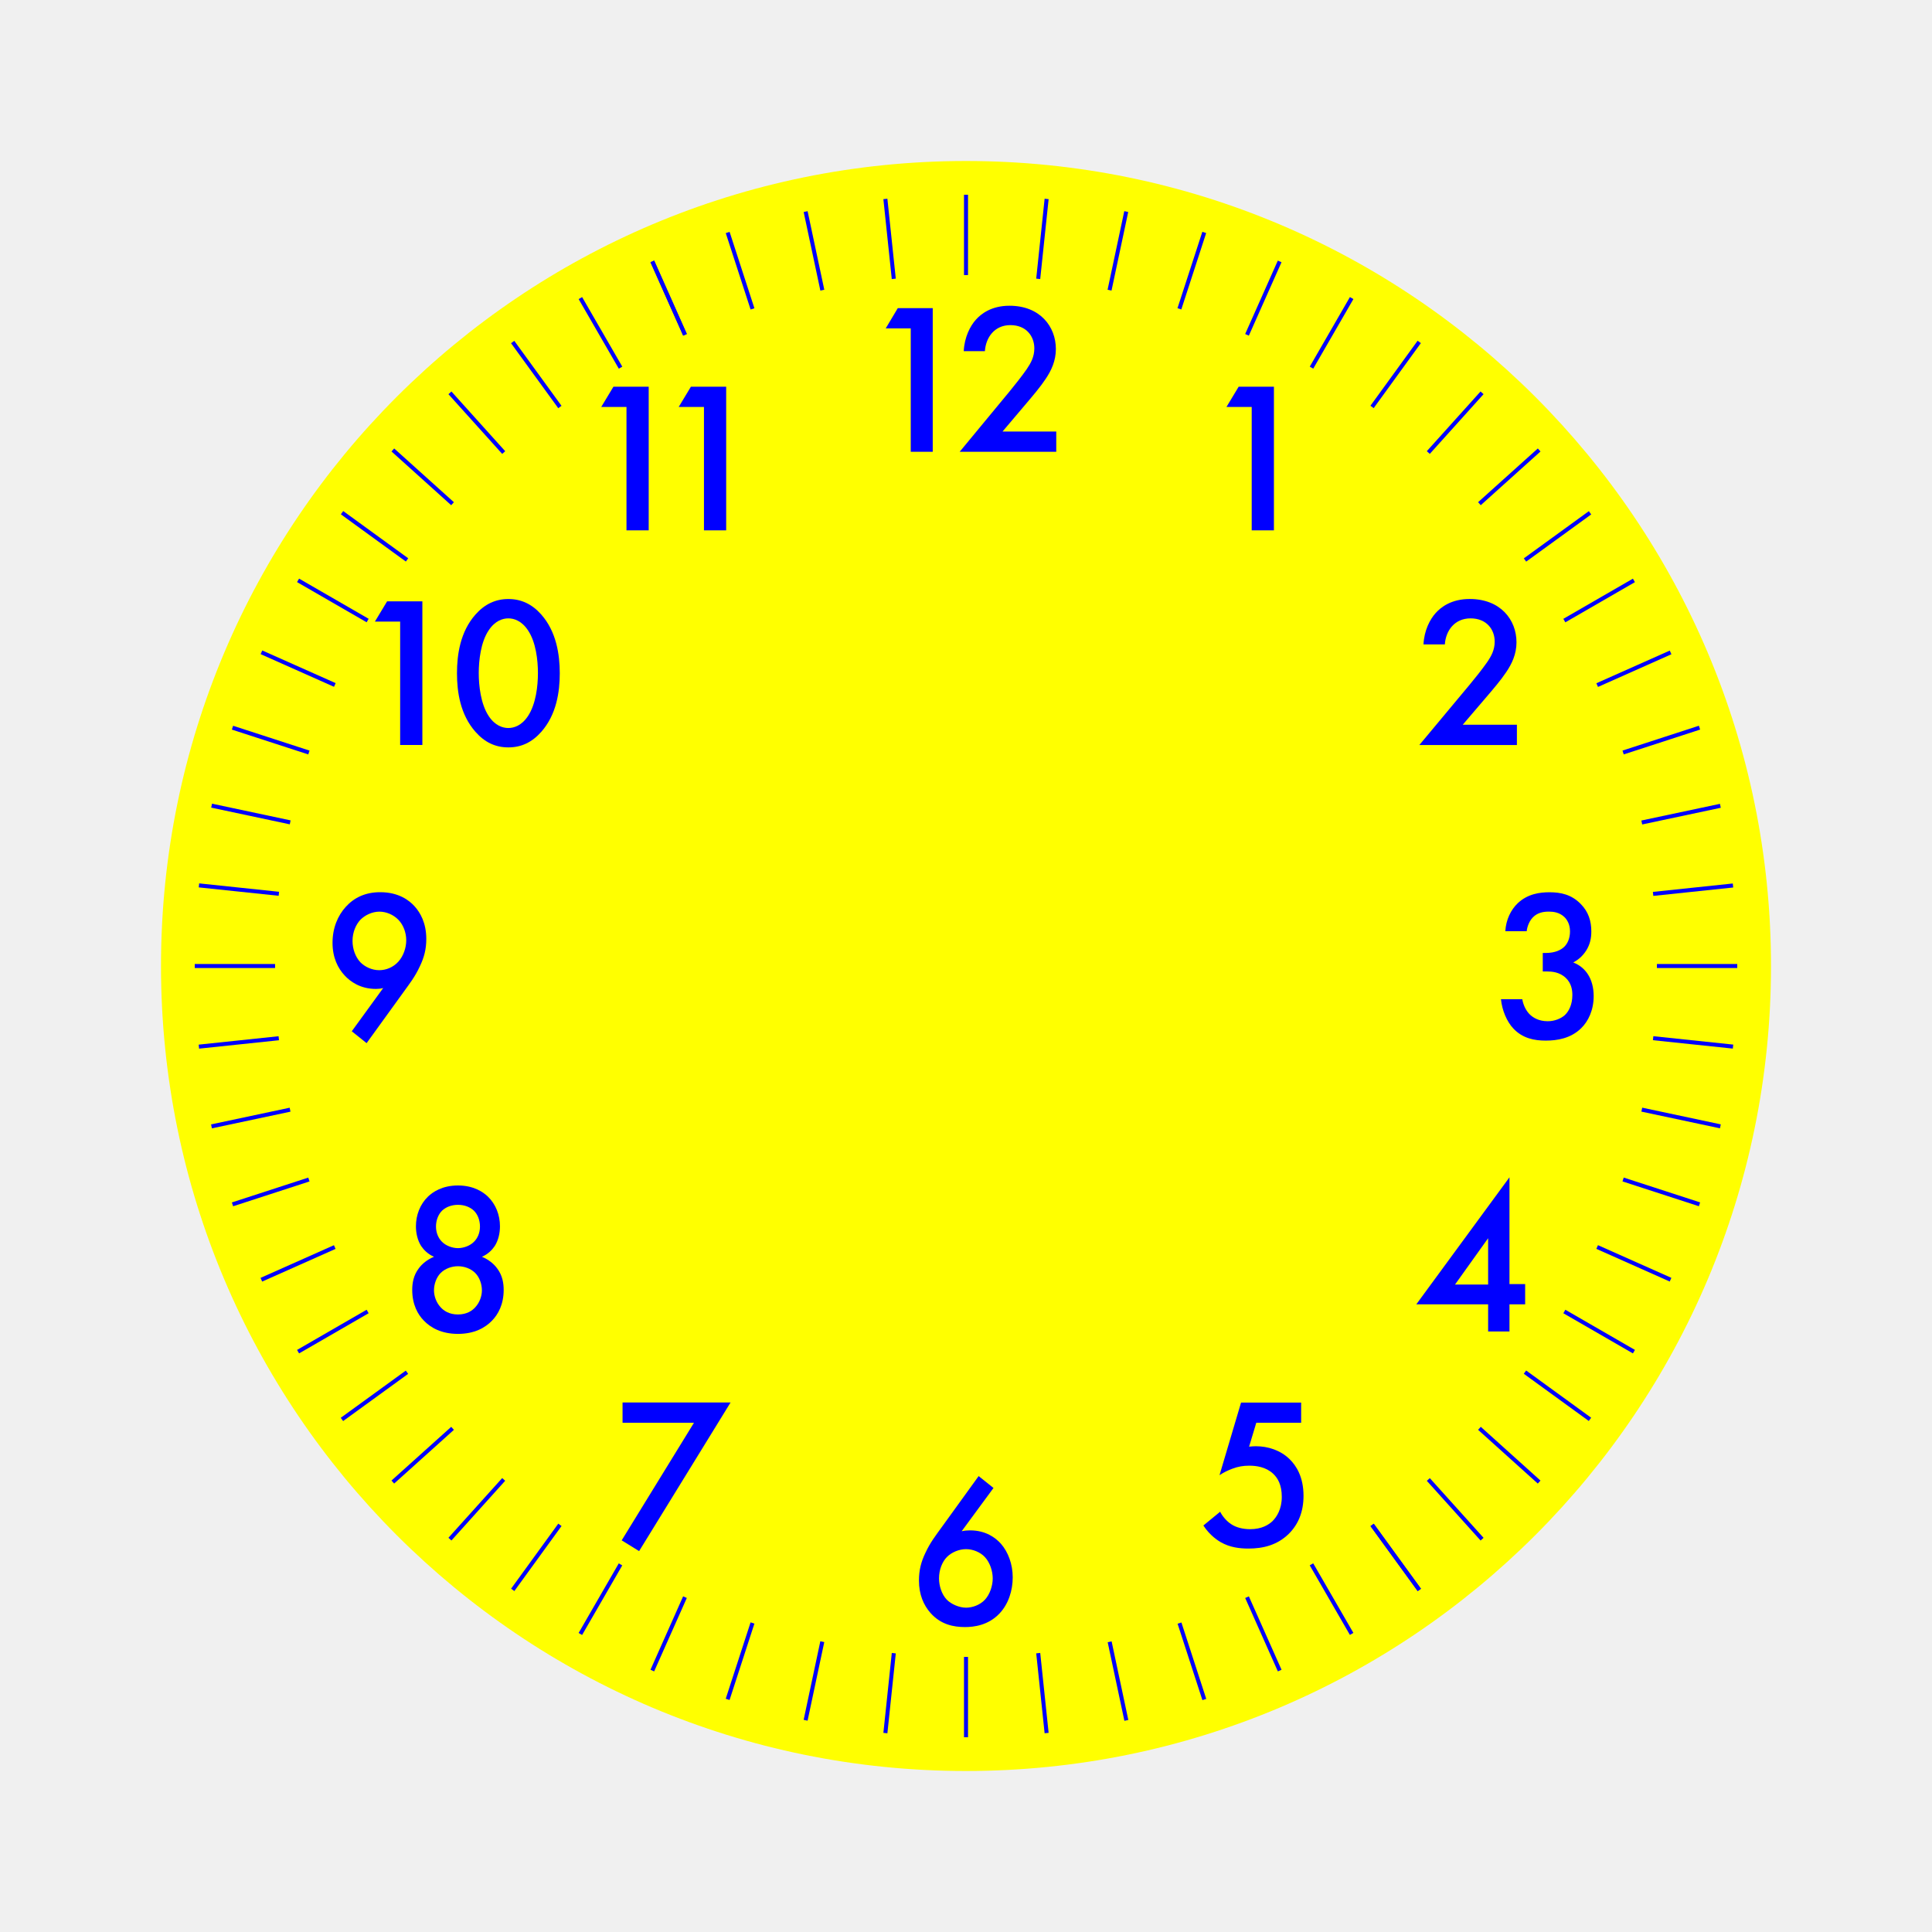
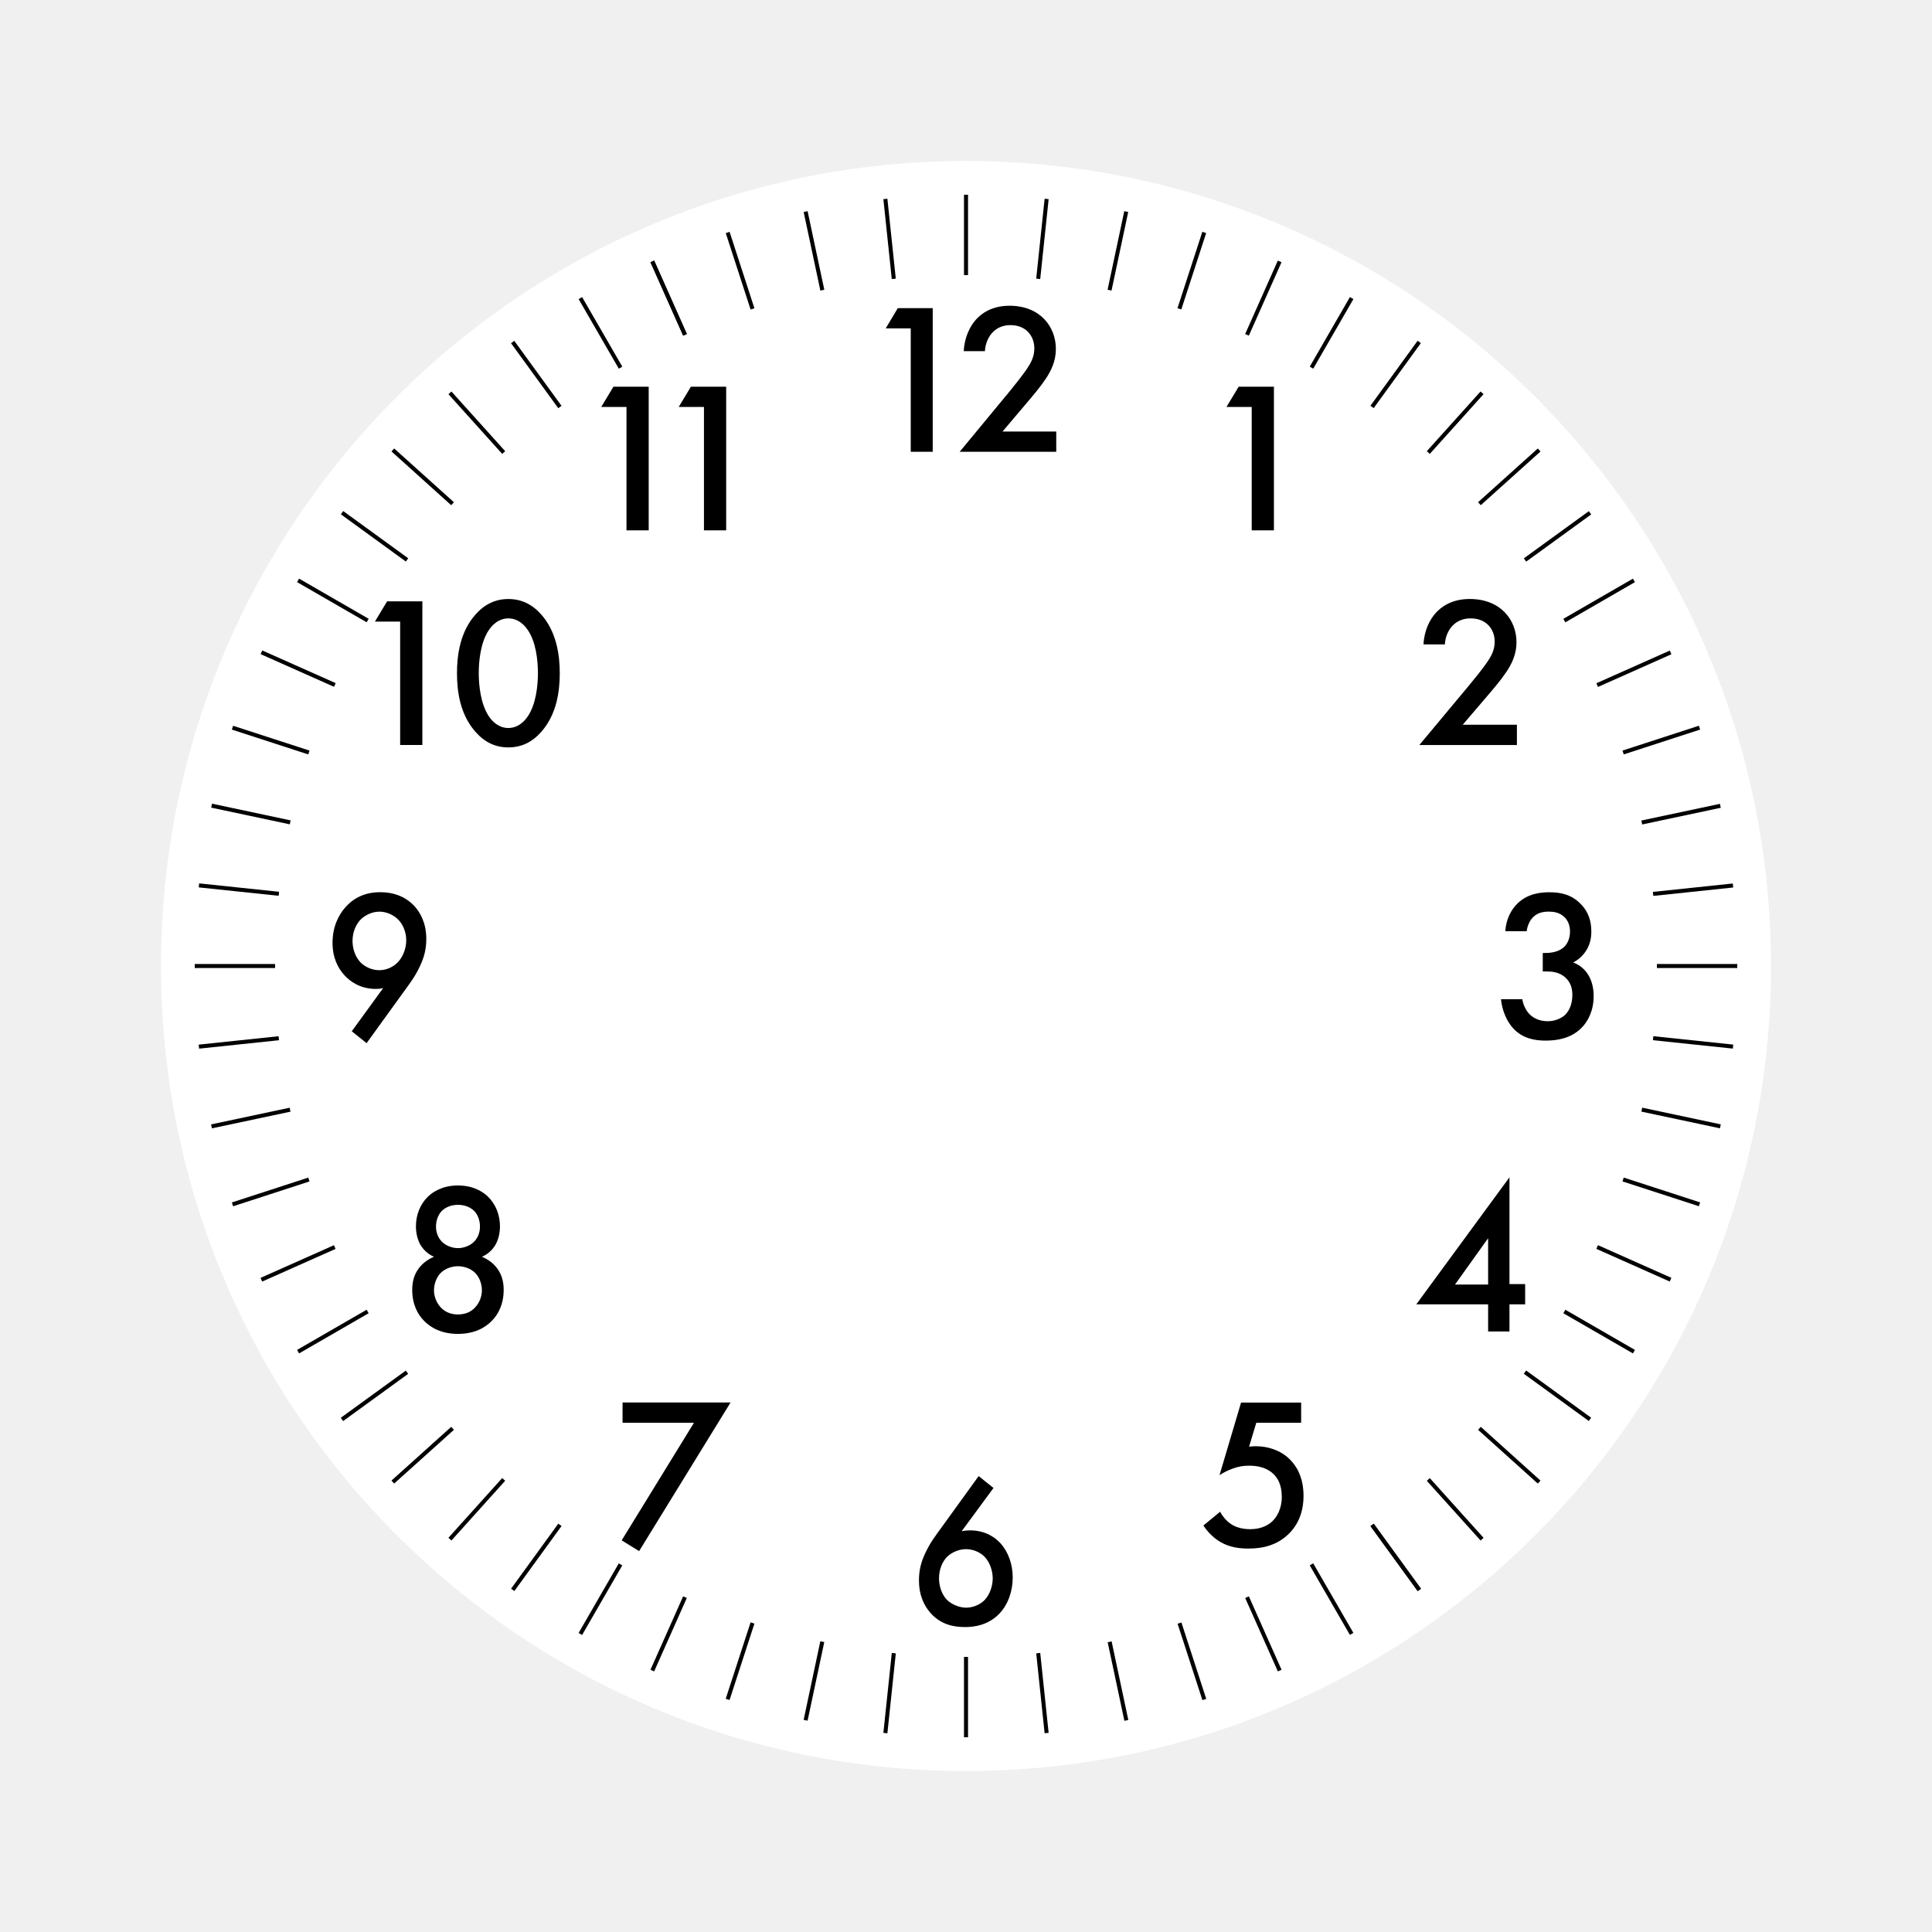
<svg xmlns="http://www.w3.org/2000/svg" id="_레이어_3" data-name="레이어 3" viewBox="0 0 600 600">
  <defs>
    <style>
      .cls-1 {
-         fill: blue;
+         fill: black;
      }

      .cls-2 {
-         fill: #ff0;
+         fill: white;
      }
    </style>
  </defs>
  <circle class="cls-2" cx="300" cy="300" r="250" />
  <g>
    <g>
      <path class="cls-1" d="M282.84,101.98h-7.77l3.75-6.29h10.85v44.61h-6.83v-38.32Z" />
      <path class="cls-1" d="M328.06,140.3h-30.02l15.48-18.73c1.54-1.87,3.89-4.82,5.36-6.96,1.27-1.87,2.34-3.81,2.34-6.42,0-3.75-2.48-7.22-7.44-7.22s-7.64,3.88-7.91,8.09h-6.57c.2-4.35,2.01-7.83,3.75-9.76,1.61-1.81,4.82-4.35,10.45-4.35,9.51,0,14.41,6.49,14.41,13.44,0,3.68-1.41,6.69-3.22,9.36-1.61,2.41-3.69,4.88-6.37,8.03l-6.97,8.23h16.68v6.29Z" />
    </g>
    <path class="cls-1" d="M308.54,462.1l-9.89,13.44c.93-.2,1.74-.27,2.61-.27,4.85,0,7.9,2.27,9.58,4.15,2.24,2.54,3.67,6.35,3.67,10.43s-1.31,8.29-4.11,11.24c-3.48,3.68-7.96,4.21-10.7,4.21-3.61,0-7.53-.8-10.7-4.35-2.18-2.47-3.61-5.75-3.61-10.1,0-3.28.68-5.82,1.99-8.56,1.55-3.34,3.17-5.35,5.04-7.96l11.51-15.92,4.6,3.68ZM294.05,483.57c-1.37,1.4-2.43,3.81-2.43,6.62,0,2.27.81,4.95,2.43,6.62,1.31,1.34,3.79,2.47,5.97,2.47,1.93,0,4.29-.8,5.85-2.47,1.55-1.67,2.43-4.35,2.43-6.62s-.87-4.95-2.43-6.62c-1.43-1.54-3.73-2.47-5.85-2.47s-4.48.94-5.97,2.47Z" />
    <path class="cls-1" d="M109.23,320.29l9.77-13.44c-.81.2-1.49.27-2.24.27-4.91,0-8.02-2.34-9.7-4.15-2.12-2.27-3.79-5.55-3.79-10.17s1.62-8.43,4.11-11.17c2.61-2.88,6.1-4.55,10.7-4.55,5.66,0,8.96,2.47,10.7,4.41,1.74,1.94,3.61,5.15,3.61,10.1,0,3.21-.68,5.75-1.99,8.49-1.55,3.34-3.17,5.35-5.04,7.96l-11.51,15.92-4.6-3.68ZM123.73,298.63c1.56-1.74,2.43-4.28,2.43-6.62s-.87-4.75-2.43-6.35c-1.55-1.61-3.79-2.54-5.91-2.54-2.3,0-4.54,1.14-5.91,2.54-1.37,1.47-2.43,3.81-2.43,6.55,0,2.47.87,4.95,2.43,6.62,1.37,1.4,3.55,2.47,5.85,2.47,2.12,0,4.35-.87,5.97-2.67Z" />
    <path class="cls-1" d="M467.49,289.2c.2-3.61,1.76-6.69,3.85-8.69,3.11-2.94,6.9-3.41,9.87-3.41,3.45,0,6.83.67,9.74,3.68,2.37,2.41,3.25,5.28,3.25,8.49,0,2.14-.41,4.01-1.56,5.88-1.22,1.94-2.77,3.08-4.06,3.75,2.3.87,3.72,2.41,4.46,3.54,1.28,1.87,1.89,4.35,1.89,6.89,0,4.41-1.69,7.83-3.85,9.96-3.25,3.21-7.5,3.88-11.02,3.88s-7.17-.67-10.07-3.75c-2.03-2.14-3.52-5.68-3.85-9.1h6.62c.34,2.01,1.29,3.75,2.43,4.82.95.87,2.64,2.01,5.48,2.01,2.1,0,4.06-.8,5.27-1.87,1.29-1.2,2.37-3.28,2.37-6.29,0-1.47-.27-3.61-2.03-5.28-1.96-1.87-4.39-2.01-5.81-2.01h-1.35v-5.75h.95c2.91,0,4.73-.94,5.75-1.94,1.08-1.07,1.76-2.74,1.76-4.75,0-2.34-1.01-3.75-1.76-4.48-1.56-1.47-3.45-1.67-4.8-1.67-1.62,0-3.52.27-5,1.81-1.56,1.61-1.89,4.01-1.89,4.28h-6.63Z" />
    <path class="cls-1" d="M388.73,126.38h-7.84l3.79-6.29h10.95v44.61h-6.9v-38.32Z" />
    <path class="cls-1" d="M471.08,231.37h-30.29l15.62-18.73c1.56-1.87,3.92-4.82,5.41-6.96,1.29-1.87,2.37-3.81,2.37-6.42,0-3.75-2.5-7.22-7.5-7.22s-7.71,3.88-7.98,8.09h-6.63c.2-4.35,2.03-7.83,3.79-9.76,1.62-1.81,4.87-4.35,10.55-4.35,9.6,0,14.54,6.49,14.54,13.44,0,3.68-1.42,6.69-3.25,9.36-1.62,2.41-3.72,4.88-6.42,8.03l-7.03,8.23h16.83v6.29Z" />
    <path class="cls-1" d="M468.78,398.79h4.87v6.29h-4.87v8.43h-6.63v-8.43h-22.31l28.94-39.46v33.17ZM462.15,398.92v-14.38l-10.28,14.38h10.28Z" />
    <path class="cls-1" d="M404.08,441.85h-13.93l-2.23,7.42c.68-.07,1.42-.13,2.1-.13,3.79,0,7.64,1.27,10.41,3.95,2.16,2.07,4.39,5.62,4.39,11.44,0,4.88-1.55,8.83-4.6,11.84-3.58,3.48-7.91,4.55-12.51,4.55-2.64,0-5.75-.33-8.65-2.01-.68-.4-3.25-1.94-5.34-5.15l5.21-4.28c.14.33,1.35,2.54,3.45,3.88,1.49,1,3.58,1.54,5.88,1.54,3.65,0,5.75-1.4,6.9-2.47,1.35-1.34,2.91-3.75,2.91-7.56s-1.29-5.89-2.71-7.22c-2.23-2.07-5.21-2.47-7.37-2.47-1.96,0-3.45.27-5.27.94-1.42.54-2.7,1.14-3.99,2.01l6.69-22.54h18.66v6.29Z" />
    <path class="cls-1" d="M215.52,441.85h-22.18v-6.29h33.54l-28.4,46.15-5.41-3.34,22.45-36.52Z" />
    <g>
      <path class="cls-1" d="M194.56,126.38h-7.84l3.79-6.29h10.95v44.61h-6.9v-38.32Z" />
      <path class="cls-1" d="M218.62,126.38h-7.84l3.79-6.29h10.95v44.61h-6.9v-38.32Z" />
    </g>
    <path class="cls-1" d="M154.39,393.91c1.69,2.21,2.03,4.68,2.03,6.69,0,4.55-1.76,7.62-3.58,9.5-2.1,2.21-5.48,4.15-10.62,4.15s-8.52-1.94-10.62-4.15c-1.83-1.87-3.58-4.95-3.58-9.5,0-2.01.34-4.48,2.03-6.69,1.01-1.4,2.64-2.74,4.73-3.61-1.89-.8-3.18-2.14-3.99-3.34-1.15-1.81-1.62-4.08-1.62-6.09,0-3.54,1.28-6.89,3.79-9.3,1.42-1.34,4.33-3.41,9.26-3.41s7.84,2.07,9.26,3.41c2.5,2.41,3.79,5.75,3.79,9.3,0,2.01-.47,4.28-1.62,6.09-.81,1.2-2.1,2.54-3.99,3.34,2.1.87,3.72,2.21,4.73,3.61ZM136.88,395.31c-1.35,1.34-2.1,3.48-2.1,5.42,0,1.74.68,3.75,2.03,5.22.95,1.07,2.64,2.27,5.41,2.27s4.46-1.2,5.41-2.27c1.35-1.47,2.03-3.48,2.03-5.22,0-1.94-.74-4.08-2.1-5.42-1.35-1.34-3.38-2.07-5.34-2.07s-3.99.74-5.34,2.07ZM137.29,375.98c-1.15,1.14-1.89,2.94-1.89,4.95s.81,3.68,1.83,4.68c1.22,1.27,3.25,2.01,5,2.01s3.79-.74,5-2.01c1.01-1,1.83-2.61,1.83-4.68s-.74-3.81-1.89-4.95c-1.15-1.07-2.84-1.81-4.94-1.81s-3.79.74-4.94,1.81Z" />
    <g>
      <path class="cls-1" d="M124.27,193.04h-7.84l3.79-6.29h10.95v44.61h-6.9v-38.32Z" />
      <path class="cls-1" d="M147.67,227.29c-4.73-5.35-5.75-12.37-5.75-18.19s1.01-12.91,5.75-18.26c2.84-3.21,6.22-4.81,10.21-4.81s7.37,1.6,10.21,4.81c4.73,5.35,5.75,12.51,5.75,18.26s-1.01,12.84-5.75,18.19c-2.84,3.21-6.15,4.82-10.21,4.82s-7.37-1.6-10.21-4.82ZM151.79,195.72c-2.5,3.68-3.11,9.43-3.11,13.31s.61,9.63,3.11,13.38c1.96,2.94,4.33,3.68,6.08,3.68s4.12-.74,6.08-3.68c2.5-3.75,3.11-9.43,3.11-13.38s-.61-9.63-3.11-13.31c-1.96-2.94-4.33-3.68-6.08-3.68s-4.12.74-6.08,3.68Z" />
    </g>
  </g>
  <g>
    <rect class="cls-1" x="311.26" y="73.57" width="24.95" height="1.25" transform="translate(216.05 388.38) rotate(-83.99)" />
    <rect class="cls-1" x="263.79" y="525.18" width="24.95" height="1.25" transform="translate(-275.57 745.51) rotate(-83.99)" />
    <rect class="cls-1" x="334.73" y="77.29" width="24.95" height="1.25" transform="translate(198.83 401.35) rotate(-78.01)" />
    <rect class="cls-1" x="240.32" y="521.46" width="24.95" height="1.25" transform="translate(-310.43 660.86) rotate(-78.01)" />
    <rect class="cls-1" x="357.69" y="83.44" width="24.95" height="1.25" transform="translate(175.68 410.05) rotate(-71.98)" />
    <rect class="cls-1" x="217.36" y="515.31" width="24.95" height="1.25" transform="translate(-331.89 574.85) rotate(-71.98)" />
    <rect class="cls-1" x="379.87" y="91.96" width="24.95" height="1.25" transform="translate(148.29 413.44) rotate(-66.02)" />
    <rect class="cls-1" x="195.18" y="506.79" width="24.95" height="1.25" transform="translate(-340.36 490.92) rotate(-66.02)" />
    <rect class="cls-1" x="207.03" y="80.11" width="1.25" height="24.95" transform="translate(-19.7 92.46) rotate(-24)" />
    <rect class="cls-1" x="391.72" y="494.94" width="1.25" height="24.95" transform="translate(-172.46 203.45) rotate(-24)" />
    <rect class="cls-1" x="229.22" y="71.59" width="1.25" height="24.95" transform="translate(-14.73 75.14) rotate(-18)" />
    <rect class="cls-1" x="369.54" y="503.46" width="1.25" height="24.95" transform="translate(-141.32 139.64) rotate(-18)" />
    <rect class="cls-1" x="252.17" y="65.44" width="1.25" height="24.95" transform="translate(-10.68 54.26) rotate(-12)" />
    <rect class="cls-1" x="346.58" y="509.61" width="1.25" height="24.95" transform="translate(-100.96 83.59) rotate(-12)" />
    <rect class="cls-1" x="275.64" y="61.72" width="1.25" height="24.95" transform="translate(-6.24 29.28) rotate(-6)" />
    <rect class="cls-1" x="323.11" y="513.33" width="1.25" height="24.95" transform="translate(-53.19 36.72) rotate(-6)" />
    <rect class="cls-1" x="115.69" y="154.07" width="1.25" height="24.95" transform="translate(-86.79 162.76) rotate(-54)" />
    <rect class="cls-1" x="483.06" y="420.98" width="1.25" height="24.95" transform="translate(-151.29 569.99) rotate(-54)" />
    <rect class="cls-1" x="130.65" y="135.6" width="1.25" height="24.95" transform="translate(-66.61 146.56) rotate(-48)" />
    <rect class="cls-1" x="468.1" y="439.45" width="1.25" height="24.95" transform="translate(-180.76 497.86) rotate(-48)" />
    <rect class="cls-1" x="147.45" y="118.8" width="1.25" height="24.95" transform="translate(-49.8 132.8) rotate(-42)" />
    <rect class="cls-1" x="451.3" y="456.25" width="1.25" height="24.95" transform="translate(-197.56 422.8) rotate(-42)" />
    <rect class="cls-1" x="165.92" y="103.84" width="1.25" height="24.95" transform="translate(-36.56 120.1) rotate(-36)" />
    <rect class="cls-1" x="432.83" y="471.21" width="1.25" height="24.95" transform="translate(-201.52 347.14) rotate(-36)" />
    <rect class="cls-1" x="73.57" y="263.79" width="1.25" height="24.95" transform="translate(-208.31 321.18) rotate(-84)" />
    <rect class="cls-1" x="525.18" y="311.26" width="1.25" height="24.95" transform="translate(148.88 812.81) rotate(-84)" />
    <rect class="cls-1" x="77.29" y="240.32" width="1.25" height="24.95" transform="translate(-185.55 276.45) rotate(-78)" />
    <rect class="cls-1" x="521.46" y="334.73" width="1.25" height="24.95" transform="translate(73.91 785.69) rotate(-78)" />
    <rect class="cls-1" x="83.44" y="217.36" width="1.25" height="24.95" transform="translate(-160.5 238.77) rotate(-72)" />
    <rect class="cls-1" x="515.31" y="357.69" width="1.25" height="24.95" transform="translate(4.45 746.45) rotate(-72)" />
    <rect class="cls-1" x="91.96" y="195.18" width="1.25" height="24.95" transform="translate(-134.77 207.77) rotate(-66)" />
    <rect class="cls-1" x="506.79" y="379.87" width="1.25" height="24.95" transform="translate(-57.4 696.31) rotate(-66)" />
    <rect class="cls-1" x="494.94" y="207.03" width="24.95" height="1.25" transform="translate(-40.59 224.37) rotate(-24)" />
    <rect class="cls-1" x="80.11" y="391.72" width="24.95" height="1.25" transform="translate(-151.6 71.59) rotate(-24)" />
    <rect class="cls-1" x="503.46" y="229.21" width="24.95" height="1.25" transform="translate(-45.78 170.78) rotate(-18.01)" />
    <rect class="cls-1" x="71.59" y="369.54" width="24.95" height="1.25" transform="translate(-110.33 44.13) rotate(-18.01)" />
    <rect class="cls-1" x="509.61" y="252.17" width="24.95" height="1.25" transform="translate(-41.14 114.02) rotate(-11.99)" />
    <rect class="cls-1" x="65.44" y="346.58" width="24.95" height="1.25" transform="translate(-70.46 23.77) rotate(-11.99)" />
    <rect class="cls-1" x="513.33" y="275.64" width="24.95" height="1.25" transform="translate(-26.05 56.61) rotate(-6.01)" />
    <rect class="cls-1" x="61.72" y="323.11" width="24.95" height="1.25" transform="translate(-33.51 9.55) rotate(-6.01)" />
    <rect class="cls-1" x="420.98" y="115.69" width="24.95" height="1.25" transform="translate(84.7 398.77) rotate(-54.03)" />
    <rect class="cls-1" x="154.07" y="483.06" width="24.95" height="1.25" transform="translate(-322.72 334.34) rotate(-54.03)" />
    <rect class="cls-1" x="439.45" y="130.65" width="24.95" height="1.25" transform="translate(52.01 379.34) rotate(-48.01)" />
    <rect class="cls-1" x="135.6" y="468.1" width="24.95" height="1.25" transform="translate(-299.37 265.2) rotate(-48.01)" />
    <rect class="cls-1" x="456.25" y="147.45" width="24.95" height="1.25" transform="translate(21.17 351.37) rotate(-41.96)" />
    <rect class="cls-1" x="118.8" y="451.3" width="24.95" height="1.25" transform="translate(-268.51 203.64) rotate(-41.96)" />
    <rect class="cls-1" x="471.21" y="165.92" width="24.95" height="1.25" transform="translate(-5.58 315.89) rotate(-35.97)" />
    <rect class="cls-1" x="103.84" y="432.83" width="24.95" height="1.25" transform="translate(-232.44 151) rotate(-35.97)" />
    <rect class="cls-1" x="207.03" y="80.11" width="1.25" height="24.95" transform="translate(-19.7 92.46) rotate(-24)" />
    <rect class="cls-1" x="432.83" y="471.21" width="1.25" height="24.95" transform="translate(-201.52 347.14) rotate(-36)" />
    <rect class="cls-1" x="299.38" y="60.48" width="1.25" height="24.95" />
    <rect class="cls-1" x="299.38" y="514.57" width="1.25" height="24.95" />
    <rect class="cls-1" x="412.9" y="484.15" width="1.25" height="24.95" transform="translate(-192.91 273.29) rotate(-30)" />
    <rect class="cls-1" x="185.85" y="90.9" width="1.25" height="24.95" transform="translate(-26.7 107.09) rotate(-30)" />
    <rect class="cls-1" x="484.15" y="185.85" width="24.95" height="1.25" transform="translate(-26.69 273.4) rotate(-30.01)" />
    <rect class="cls-1" x="90.9" y="412.9" width="24.95" height="1.25" transform="translate(-192.97 107.15) rotate(-30.01)" />
    <rect class="cls-1" x="514.57" y="299.38" width="24.95" height="1.25" />
    <rect class="cls-1" x="60.48" y="299.38" width="24.95" height="1.25" />
    <rect class="cls-1" x="102.75" y="174" width="1.25" height="24.95" transform="translate(-109.81 182.76) rotate(-60)" />
    <rect class="cls-1" x="496" y="401.05" width="1.25" height="24.95" transform="translate(-109.81 636.86) rotate(-60)" />
    <rect class="cls-1" x="401.05" y="102.75" width="24.95" height="1.25" transform="translate(117.3 409.86) rotate(-60.01)" />
    <rect class="cls-1" x="174" y="496" width="24.95" height="1.25" transform="translate(-336.87 409.91) rotate(-60.01)" />
  </g>
</svg>
